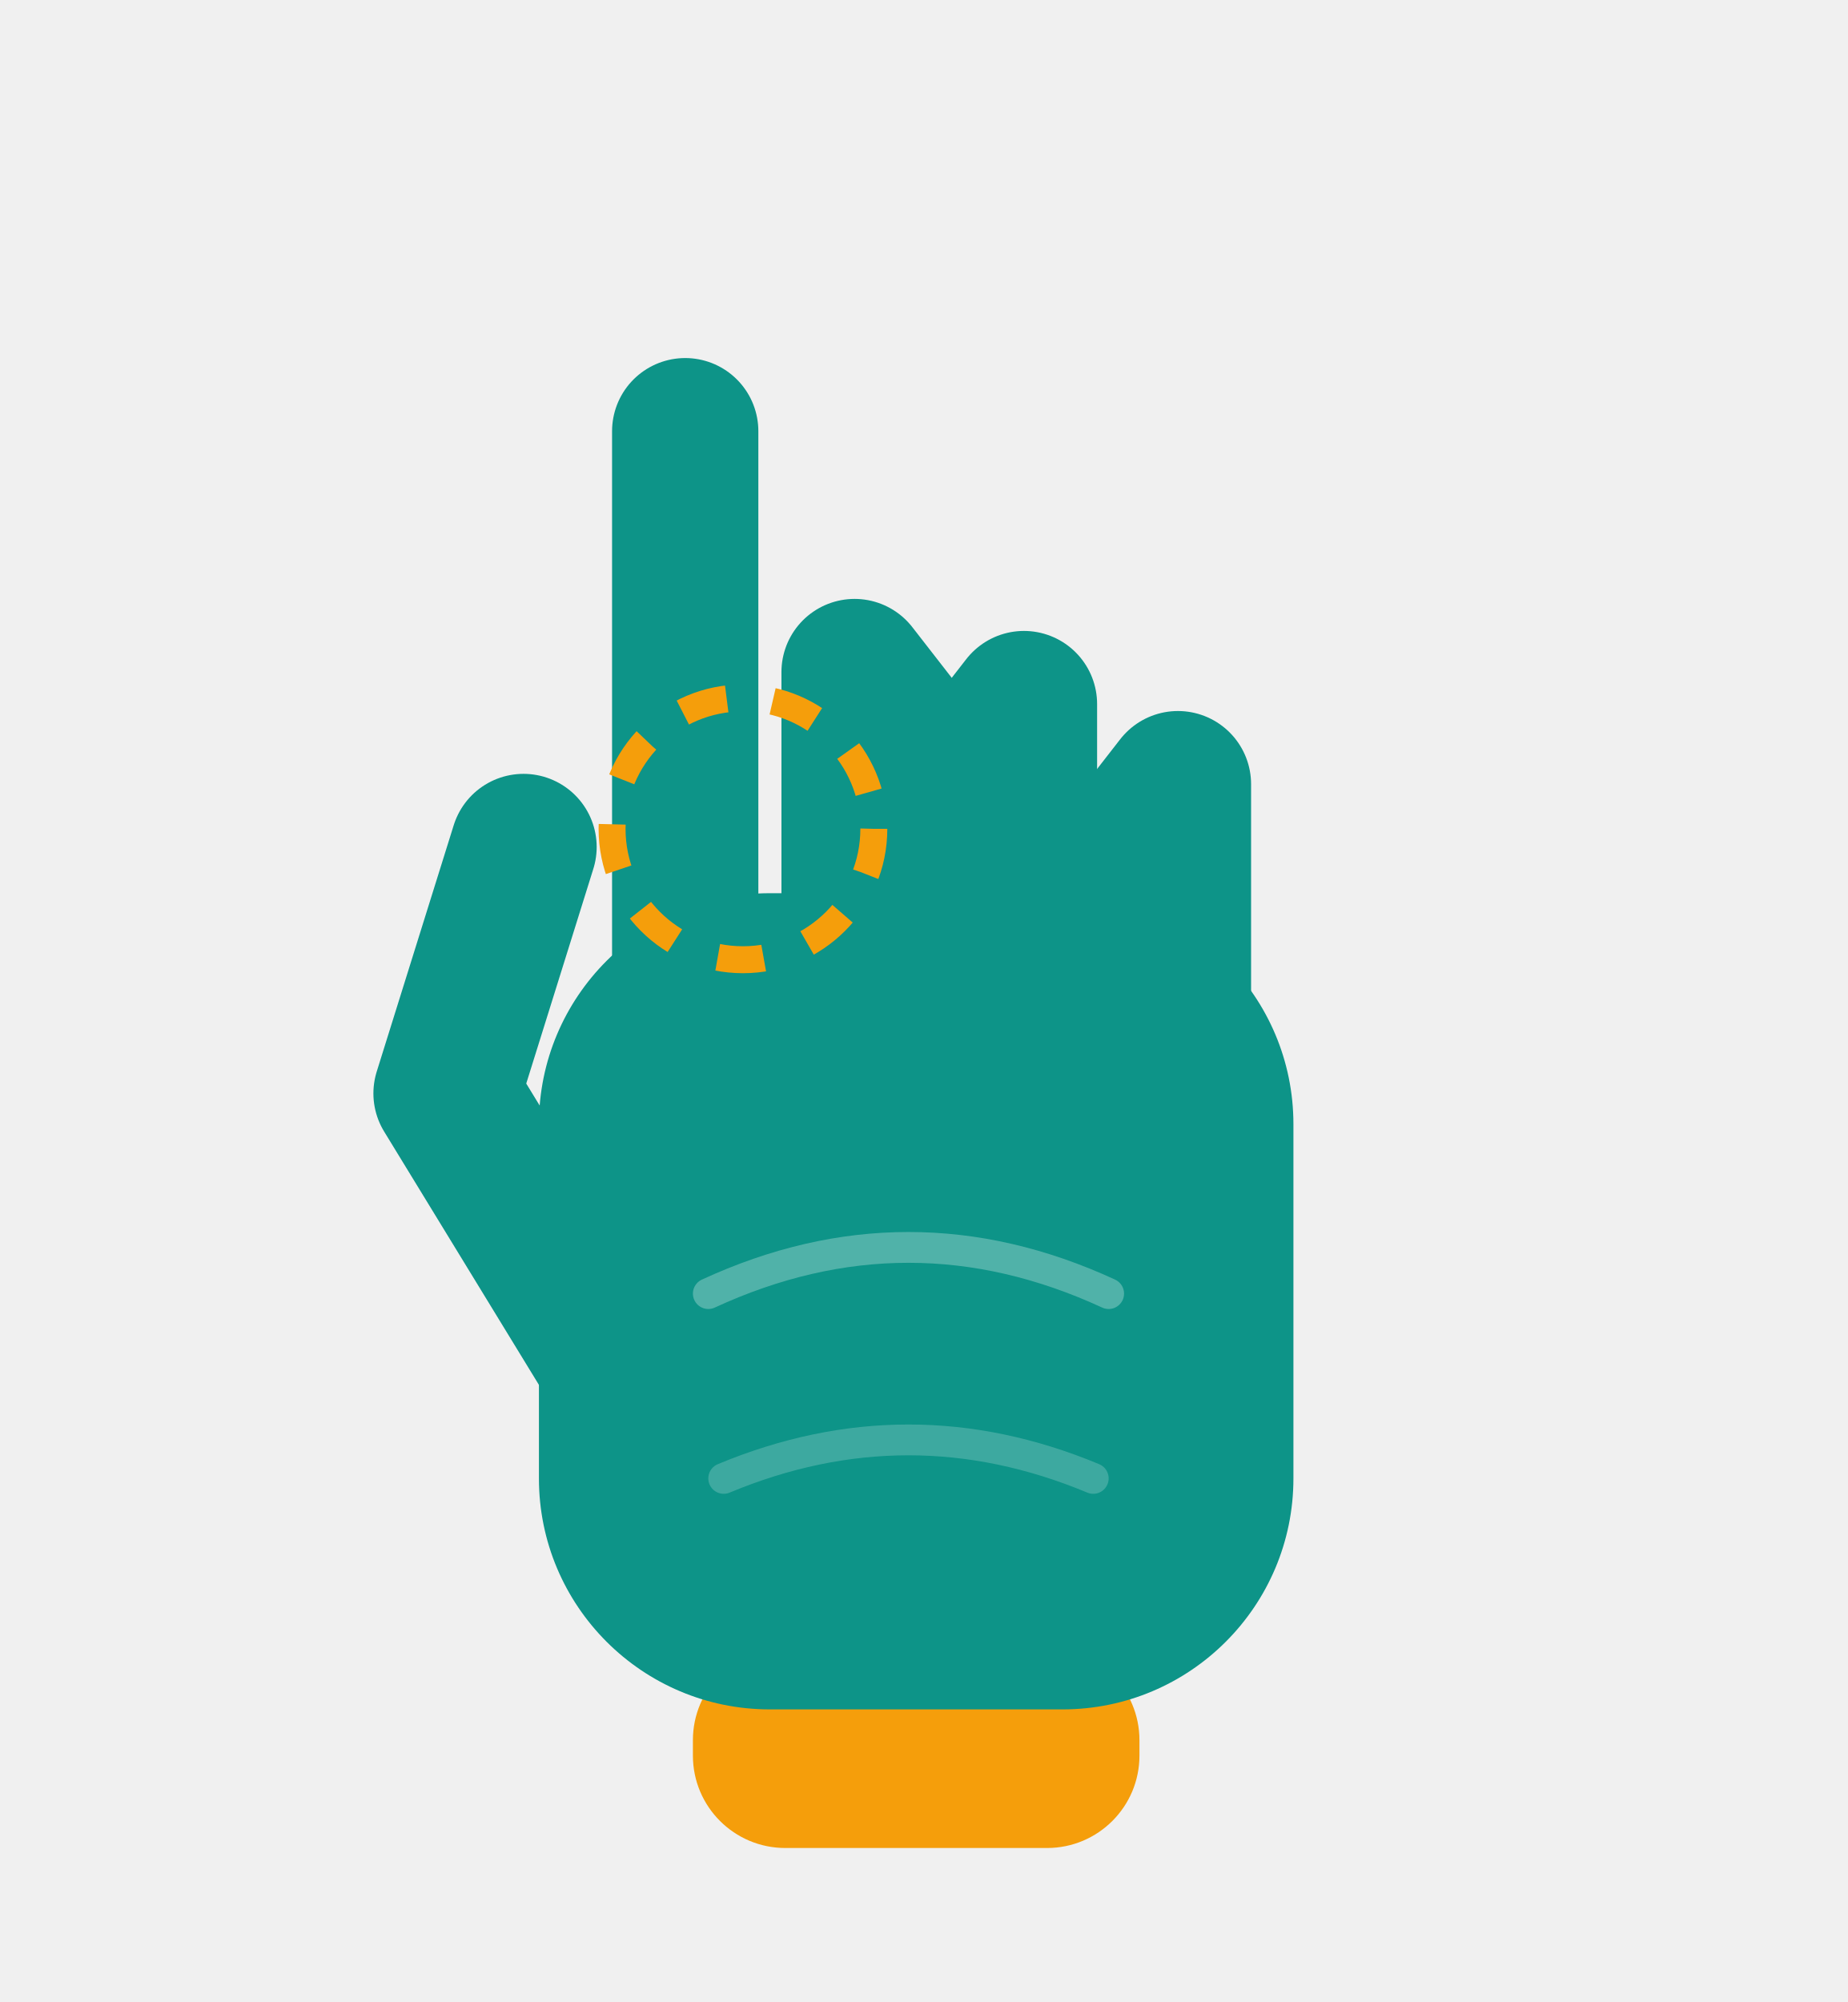
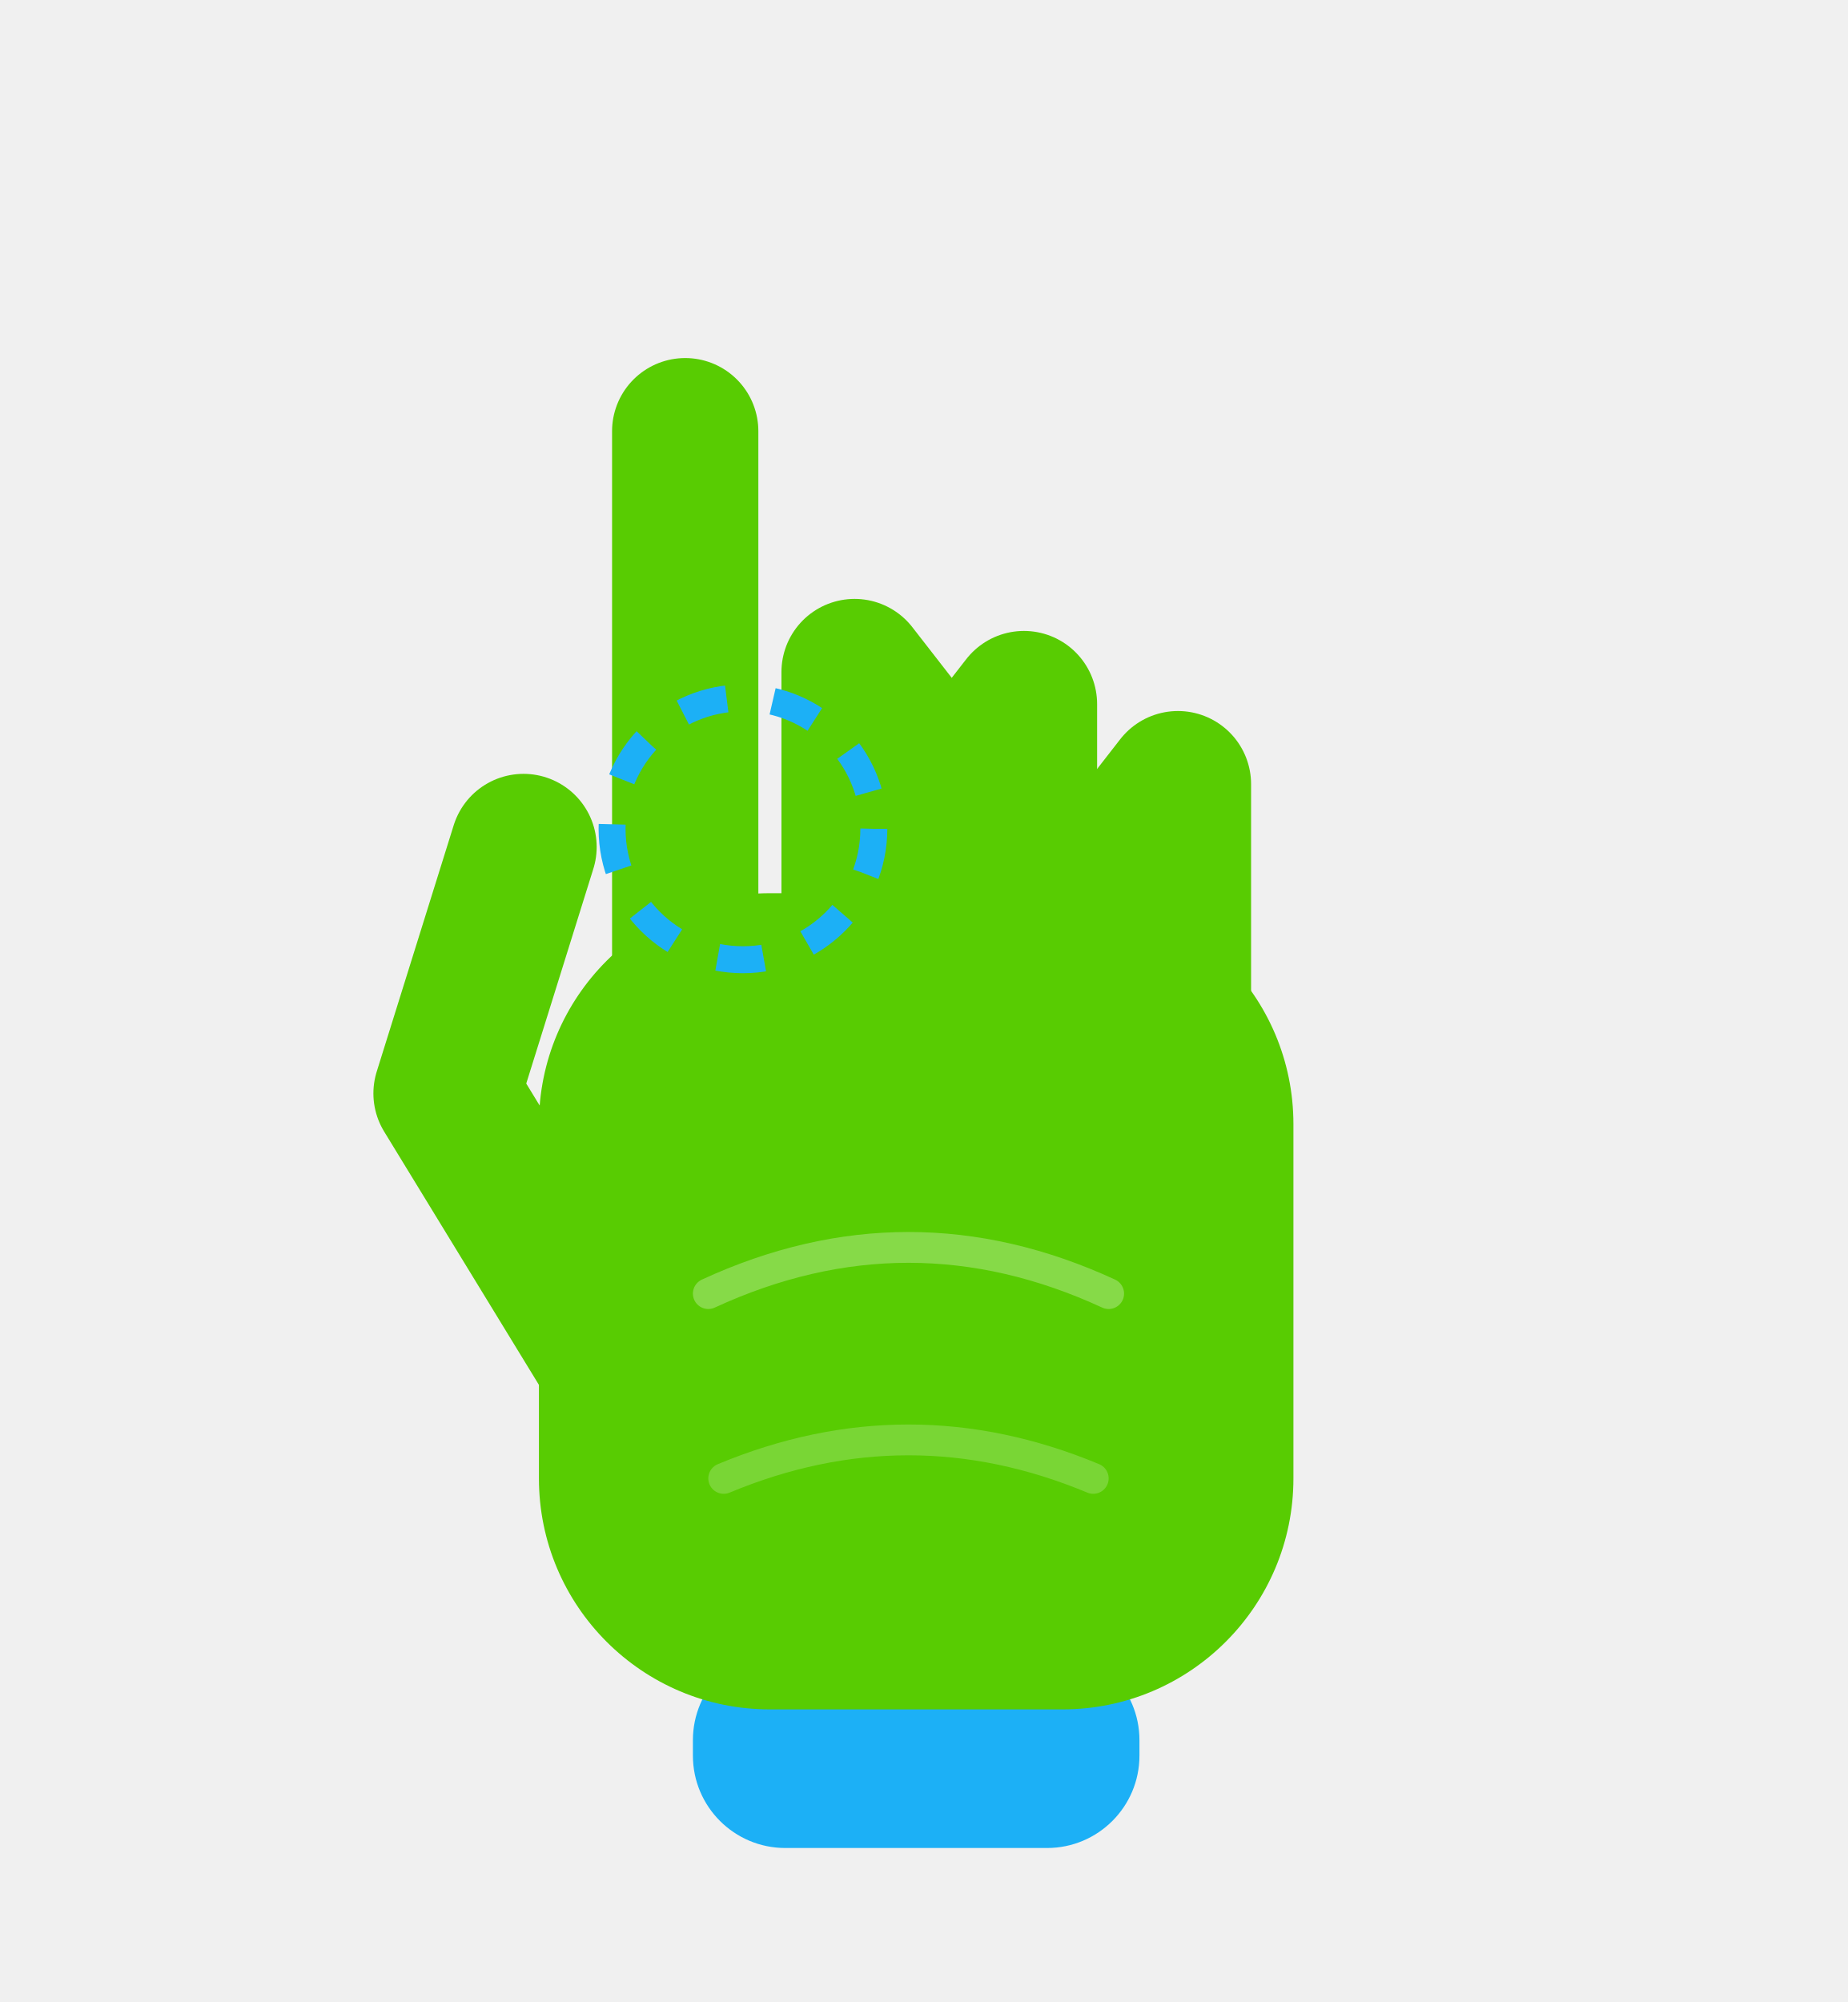
<svg xmlns="http://www.w3.org/2000/svg" viewBox="0 0 240 260" role="img" aria-label="Hand shape for D">
  <g transform="">
    <g transform="">
-       <rect x="90" y="214" width="58" height="26" rx="12" fill="#F59E0B" />
-       <path d="M 80 178 L 58 142 L 68 110" fill="none" stroke="#0D9488" stroke-width="19" stroke-linecap="round" stroke-linejoin="round" />
-       <rect x="70" y="116" width="98" height="106" rx="30" fill="#0D9488" />
+       <rect x="90" y="214" width="58" height="26" rx="12" fill="#1CB0F6" />
+       <path d="M 80 178 L 58 142 L 68 110" fill="none" stroke="#58CC02" stroke-width="19" stroke-linecap="round" stroke-linejoin="round" />
+       <rect x="70" y="116" width="98" height="106" rx="30" fill="#58CC02" />
      <path d="M 92 168 Q 118 156 144 168" fill="none" stroke="#FFFFFF" stroke-opacity="0.28" stroke-width="4" stroke-linecap="round" />
      <path d="M 94 192 Q 118 182 142 192" fill="none" stroke="#FFFFFF" stroke-opacity="0.2" stroke-width="4" stroke-linecap="round" />
-       <path d="M 89 132 L 89 56" fill="none" stroke="#0D9488" stroke-width="19" stroke-linecap="round" stroke-linejoin="round" />
-       <path d="M 111 132 L 111 87.28 L 125 105.28" fill="none" stroke="#0D9488" stroke-width="19" stroke-linecap="round" stroke-linejoin="round" />
-       <path d="M 133 132 L 133 91.44 L 119 109.44" fill="none" stroke="#0D9488" stroke-width="19" stroke-linecap="round" stroke-linejoin="round" />
-       <path d="M 153 132 L 153 101.84 L 139 119.84" fill="none" stroke="#0D9488" stroke-width="19" stroke-linecap="round" stroke-linejoin="round" />
-       <circle cx="96.5" cy="107.64" r="17" fill="none" stroke="#F59E0B" stroke-width="3.5" stroke-dasharray="6 6">
+       <path d="M 89 132 L 89 56" fill="none" stroke="#58CC02" stroke-width="19" stroke-linecap="round" stroke-linejoin="round" />
+       <path d="M 111 132 L 111 87.28 L 125 105.28" fill="none" stroke="#58CC02" stroke-width="19" stroke-linecap="round" stroke-linejoin="round" />
+       <path d="M 133 132 L 133 91.44 L 119 109.44" fill="none" stroke="#58CC02" stroke-width="19" stroke-linecap="round" stroke-linejoin="round" />
+       <path d="M 153 132 L 153 101.84 L 139 119.84" fill="none" stroke="#58CC02" stroke-width="19" stroke-linecap="round" stroke-linejoin="round" />
+       <circle cx="96.5" cy="107.64" r="17" fill="none" stroke="#1CB0F6" stroke-width="3.5" stroke-dasharray="6 6">
        <animate attributeName="stroke-dashoffset" from="0" to="24" dur="1.6s" repeatCount="indefinite" />
      </circle>
    </g>
  </g>
</svg>
